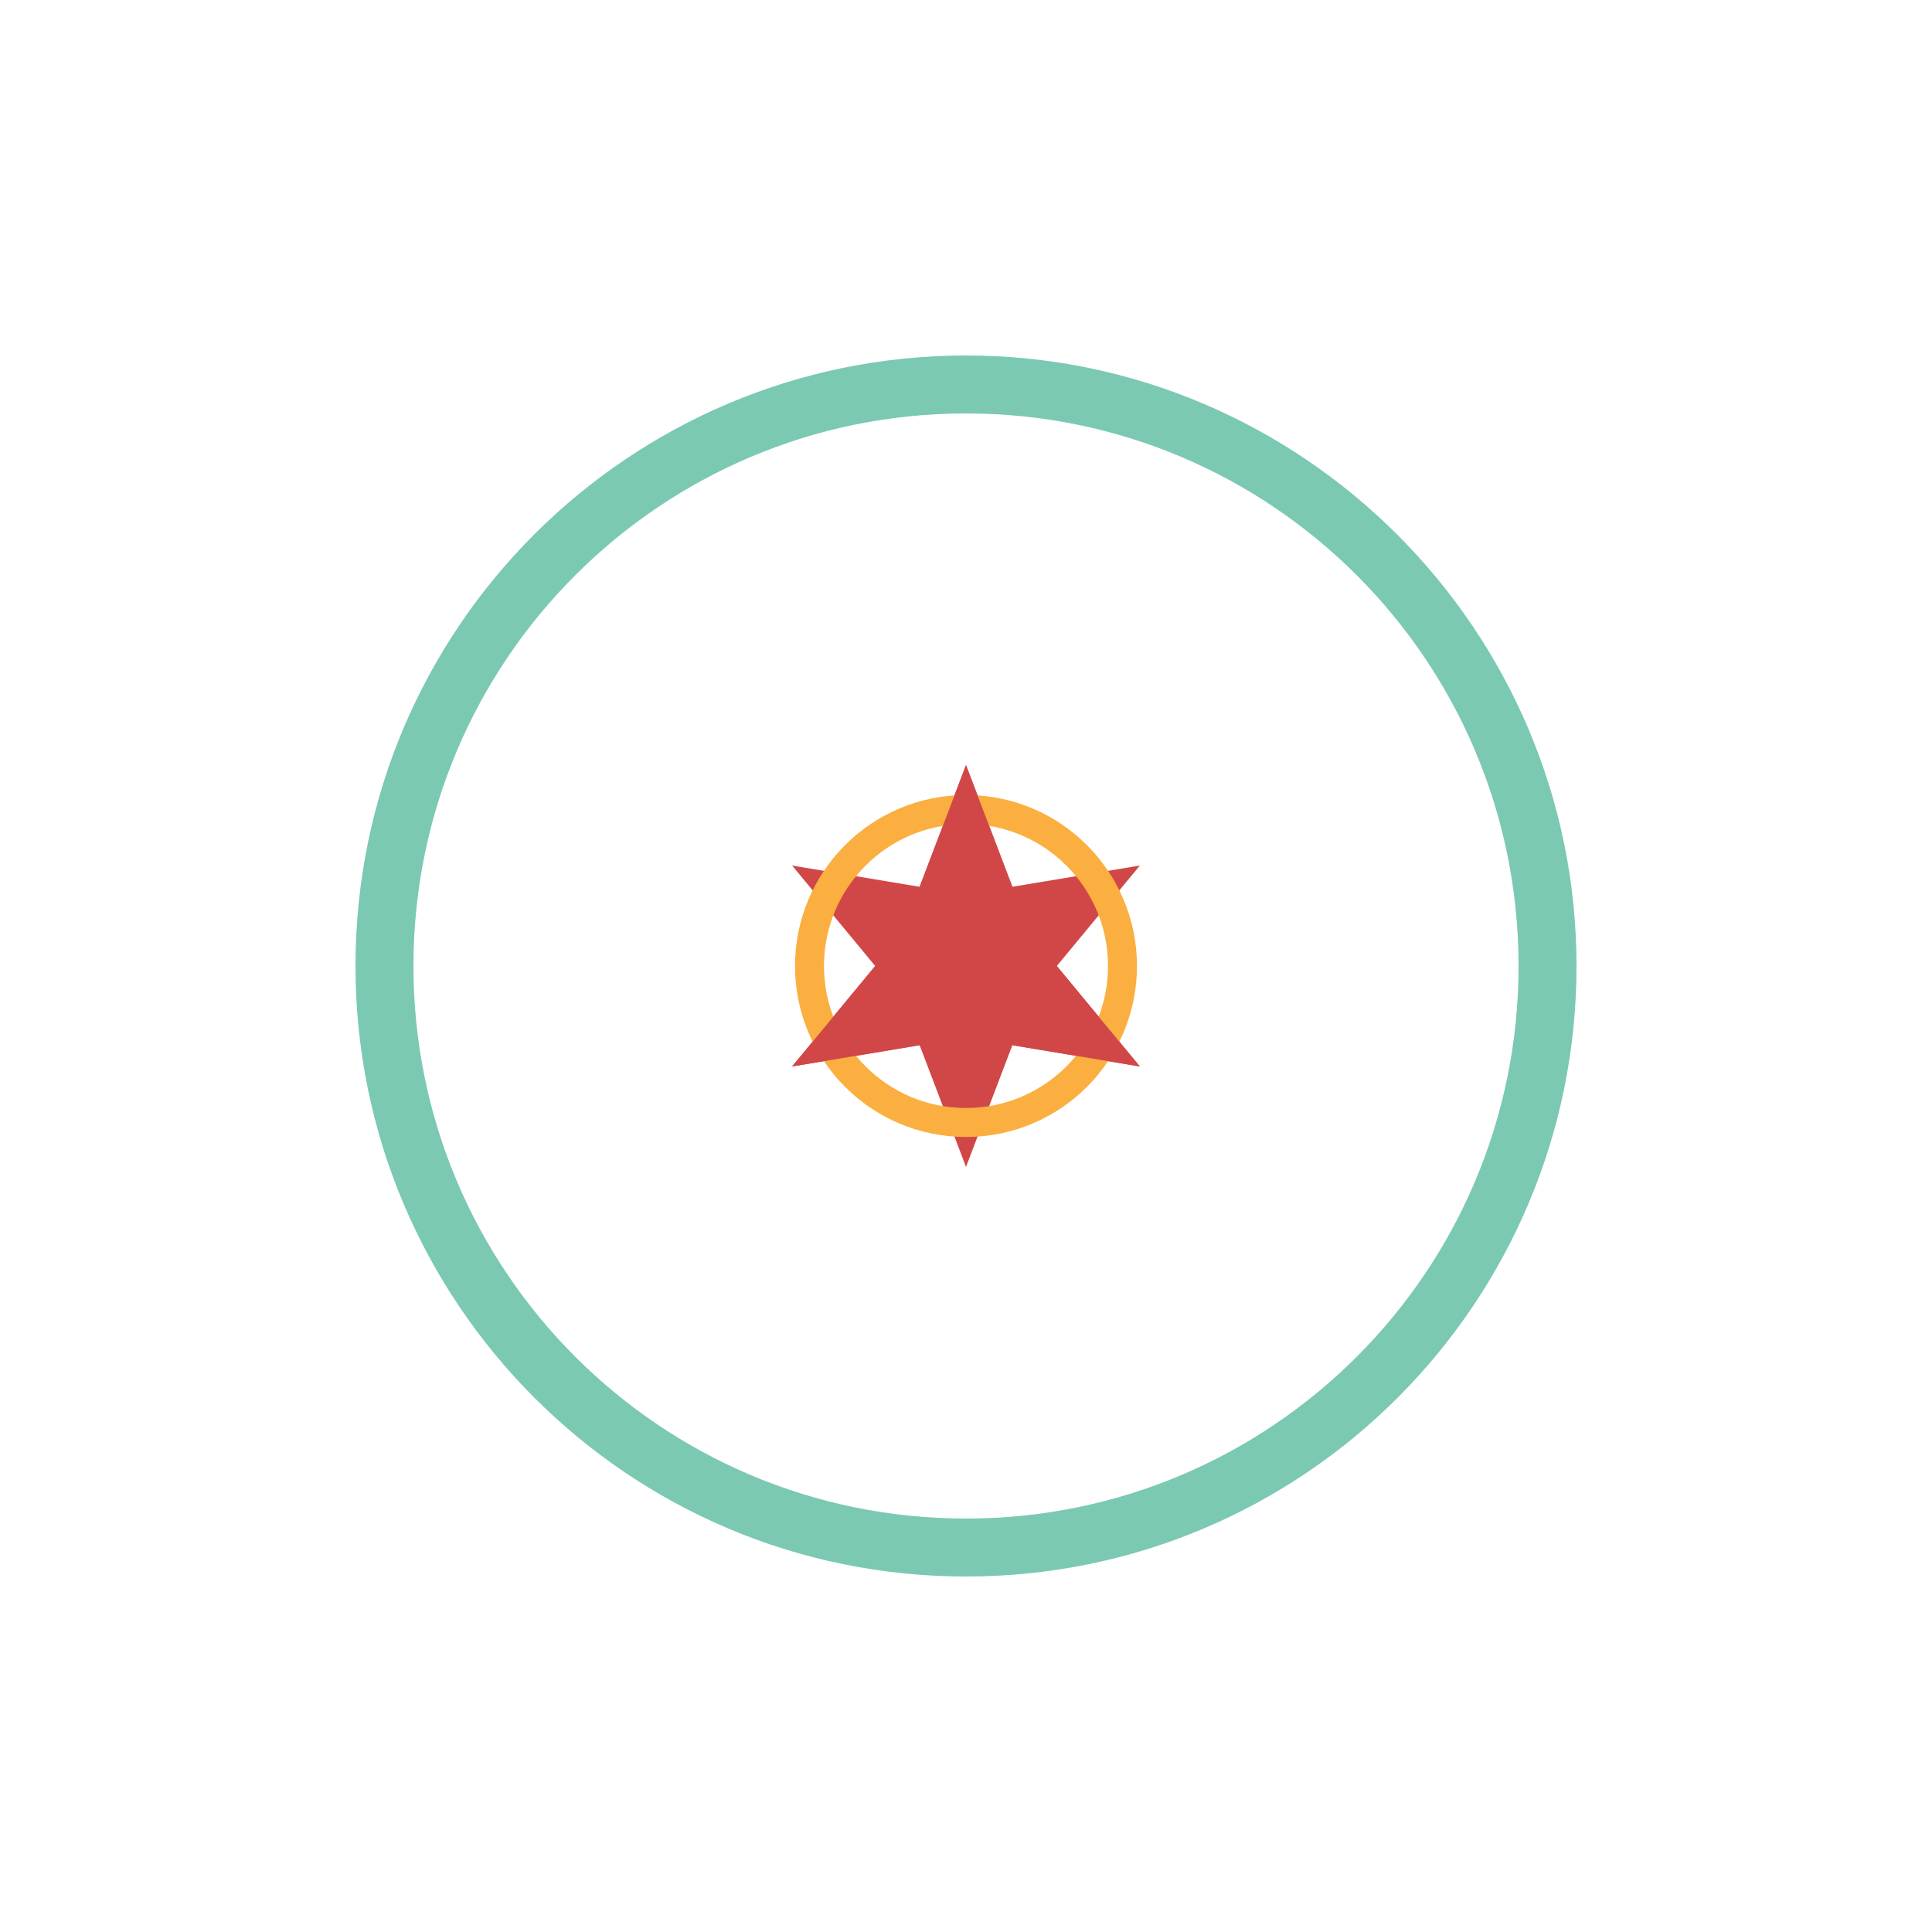
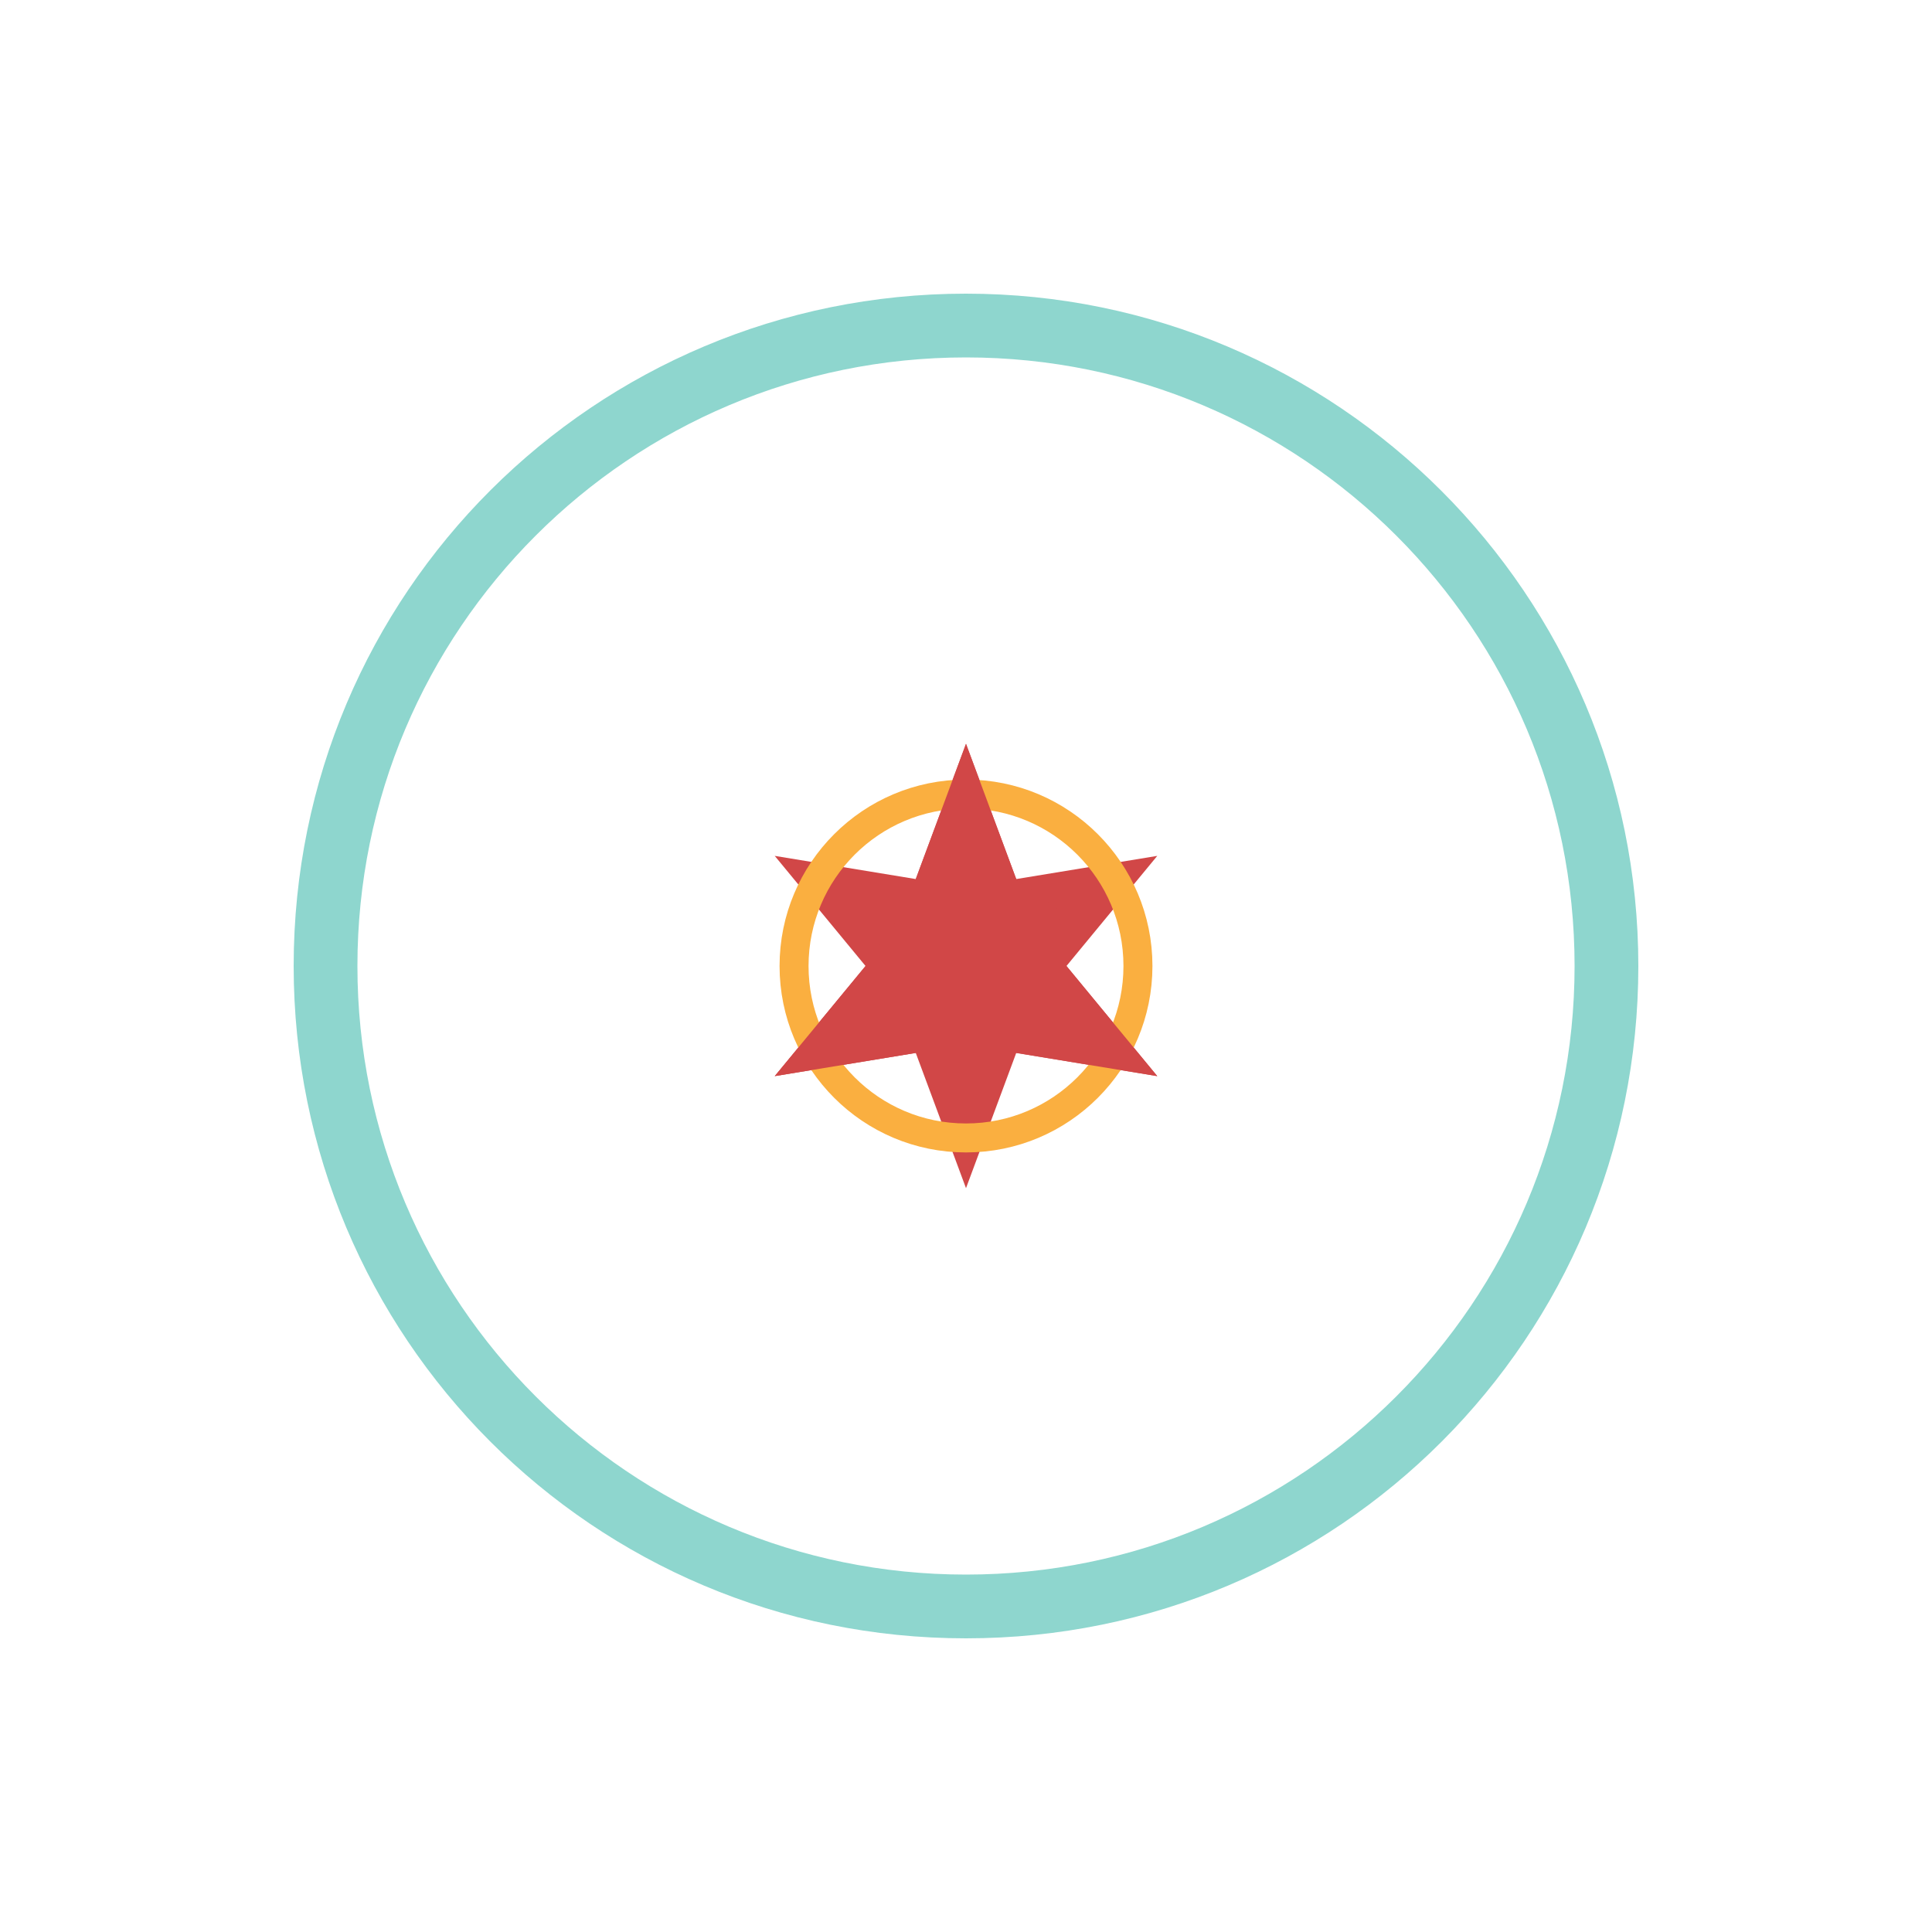
- <svg xmlns="http://www.w3.org/2000/svg" version="1.1" id="Layer_1" x="0px" y="0px" viewBox="0 0 100 100" enable-background="new 0 0 100 100" xml:space="preserve">
+ <svg xmlns="http://www.w3.org/2000/svg" version="1.1" id="Layer_1" x="0px" y="0px" viewBox="590 350 100 100" enable-background="new 590 350 100 100" xml:space="preserve">
  <g>
-     <path fill="#7BC9B3" d="M-198.2,117.4c15.8,0,28.6,12.8,28.6,28.6s-12.8,28.6-28.6,28.6s-28.6-12.8-28.6-28.6   S-213.9,117.4-198.2,117.4 M-198.2,114.4c-17.4,0-31.6,14.1-31.6,31.6c0,17.4,14.1,31.6,31.6,31.6s31.6-14.1,31.6-31.6   C-166.6,128.5-180.7,114.4-198.2,114.4L-198.2,114.4z" />
+     <path fill="#7BC9B3" d="M-1345.6,939.2c126.4,0,228.8,102.4,228.8,228.8s-102.4,228.8-228.8,228.8s-228.8-102.4-228.8-228.8   S-1471.2,939.2-1345.6,939.2 M-1345.6,915.2c-139.2,0-252.8,112.8-252.8,252.8c0,139.2,112.8,252.8,252.8,252.8   s252.8-112.8,252.8-252.8C-1092.8,1028-1205.6,915.2-1345.6,915.2L-1345.6,915.2z" />
  </g>
  <g>
-     <path fill="#7BC9B3" d="M-33,109.6c15.8,0,28.6,12.8,28.6,28.6s-12.8,28.6-28.6,28.6s-28.6-12.8-28.6-28.6S-48.7,109.6-33,109.6    M-33,106.6c-17.4,0-31.6,14.1-31.6,31.6c0,17.4,14.1,31.6,31.6,31.6s31.6-14.1,31.6-31.6C-1.4,120.8-15.5,106.6-33,106.6   L-33,106.6z" />
+     <path fill="#7BC9B3" d="M-24,876.8c126.4,0,228.8,102.4,228.8,228.8S102.4,1334.4-24,1334.4s-228.8-102.4-228.8-228.8   S-149.6,876.8-24,876.8 M-24,852.8c-139.2,0-252.8,112.8-252.8,252.8c0,139.2,112.8,252.8,252.8,252.8s252.8-112.8,252.8-252.8   C228.8,966.4,116,852.8-24,852.8L-24,852.8z" />
  </g>
  <g>
-     <path fill="#7BC9B3" d="M50,21.4c15.8,0,28.6,12.8,28.6,28.6S65.8,78.6,50,78.6S21.4,65.8,21.4,50S34.2,21.4,50,21.4 M50,18.4   c-17.4,0-31.6,14.1-31.6,31.6c0,17.4,14.1,31.6,31.6,31.6S81.6,67.4,81.6,50C81.6,32.6,67.4,18.4,50,18.4L50,18.4z" />
+     <path fill="#8ED6CE" d="M640,368.5c17.4,0,31.5,14.1,31.5,31.5s-14.1,31.5-31.5,31.5s-31.5-14.1-31.5-31.5S622.6,368.5,640,368.5    M640,365.2c-19.2,0-34.8,15.5-34.8,34.8c0,19.2,15.5,34.8,34.8,34.8s34.8-15.6,34.8-34.8S659.2,365.2,640,365.2L640,365.2z" />
  </g>
  <g>
-     <path fill="#7BC9B3" d="M299.8,117.4c15.8,0,28.6,12.8,28.6,28.6s-12.8,28.6-28.6,28.6s-28.6-12.8-28.6-28.6   S284.1,117.4,299.8,117.4 M299.8,114.4c-17.4,0-31.6,14.1-31.6,31.6c0,17.4,14.1,31.6,31.6,31.6s31.6-14.1,31.6-31.6   C331.4,128.5,317.3,114.4,299.8,114.4L299.8,114.4z" />
+     <path fill="#7BC9B3" d="M2638.4,939.2c126.4,0,228.8,102.4,228.8,228.8s-102.4,228.8-228.8,228.8s-228.8-102.4-228.8-228.8   S2512.8,939.2,2638.4,939.2 M2638.4,915.2c-139.2,0-252.8,112.8-252.8,252.8c0,139.2,112.8,252.8,252.8,252.8   s252.8-112.8,252.8-252.8S2778.4,915.2,2638.4,915.2L2638.4,915.2z" />
  </g>
-   <path fill="none" stroke="#7BC9B3" stroke-width="3" stroke-miterlimit="10" d="M-33,138.2" />
-   <path fill="none" stroke="#7BC9B3" stroke-width="3" stroke-miterlimit="10" d="M-33,138.2" />
-   <polygon fill="#72BE44" points="-39.6,142.5 -33,131.9 -26.3,142.5 " />
+   <path fill="none" stroke="#7BC9B3" stroke-width="3" stroke-miterlimit="10" d="M-24,1105.6" />
+   <path fill="none" stroke="#7BC9B3" stroke-width="3" stroke-miterlimit="10" d="M-24,1105.6" />
+   <polygon fill="#72BE44" points="-76.8,1140 -24,1055.2 29.6,1140 " />
  <g>
-     <path fill="#FDDB01" d="M296,157.1L296,157.1c-3-1-5.4-3.2-6.8-6l2.8-1.4c1,2.1,2.8,3.7,5,4.4L296,157.1z M305,156.6l-1.4-2.8   c2.1-1,3.7-2.8,4.4-5l3,1l0,0C310,152.8,307.8,155.2,305,156.6z M288.6,142.1L288.6,142.1c1-3,3.2-5.4,6-6.8l1.4,2.8   c-2.1,1-3.7,2.8-4.4,5L288.6,142.1z M307.7,142.1c-1-2.1-2.8-3.6-5-4.4l1-2.9l0,0c3,1,5.4,3.1,6.8,6L307.7,142.1z" />
-     <path fill="#136AB3" d="M292.6,155.4L292.6,155.4c-2.5-1.9-4.1-4.7-4.6-7.8l3.1-0.4c0.3,2.3,1.5,4.4,3.4,5.8L292.6,155.4z    M301.4,157.7l-0.4-3.1c2.3-0.3,4.4-1.5,5.8-3.4l2.5,1.9l0,0C307.3,155.6,304.5,157.3,301.4,157.7z M290.4,138.8L290.4,138.8   c1.9-2.5,4.7-4.1,7.8-4.6l0.4,3.1c-2.3,0.3-4.3,1.5-5.8,3.3L290.4,138.8z M308.5,144.8c-0.3-2.3-1.5-4.3-3.3-5.8l1.9-2.5l0,0   c2.5,1.9,4.1,4.7,4.5,7.8L308.5,144.8z" />
+     <path fill="#FDDB01" d="M2608,1256.8L2608,1256.8c-24-8-43.2-25.6-54.4-48l22.4-11.2c8,16.8,22.4,29.6,40,35.2L2608,1256.8z    M2680,1252.8l-11.2-22.4c16.8-8,29.6-22.4,35.2-40l24,8l0,0C2720,1222.4,2702.4,1241.6,2680,1252.8z M2548.8,1136.8L2548.8,1136.8   c8-24,25.6-43.2,48-54.4l11.2,22.4c-16.8,8-29.6,22.4-35.2,40L2548.8,1136.8z M2701.6,1136.8c-8-16.8-22.4-28.8-40-35.2l8-23.2l0,0   c24,8,43.2,24.8,54.4,48L2701.6,1136.8z" />
+     <path fill="#136AB3" d="M2580.8,1243.2L2580.8,1243.2c-20-15.2-32.8-37.6-36.8-62.4l24.8-3.2c2.4,18.4,12,35.2,27.2,46.4   L2580.8,1243.2z M2651.2,1261.6l-3.2-24.8c18.4-2.4,35.2-12,46.4-27.2l20,15.2l0,0C2698.4,1244.8,2676,1258.4,2651.2,1261.6z    M2563.2,1110.4L2563.2,1110.4c15.2-20,37.6-32.8,62.4-36.8l3.2,24.8c-18.4,2.4-34.4,12-46.4,26.4L2563.2,1110.4z M2708,1158.4   c-2.4-18.4-12-34.4-26.4-46.4l15.2-20l0,0c20,15.2,32.8,37.6,36,62.4L2708,1158.4z" />
  </g>
-   <rect x="-203.2" y="140.9" fill="#BE72AE" width="10.2" height="10.2" />
+   <rect x="-1385.6" y="1127.2" fill="#BE72AE" width="81.6" height="81.6" />
  <g>
-     <polygon fill="#D14747" points="50,39.6 52.4,45.9 59,44.8 54.7,50 59,55.2 52.4,54.1 50,60.4 47.6,54.1 41,55.2 45.3,50 41,44.8    47.6,45.9  " />
-     <circle fill="none" stroke="#FAAF40" stroke-width="1.5" stroke-miterlimit="10" cx="50" cy="50" r="8.1" />
-     <polygon fill="#D14747" points="50,39.6 52.4,45.9 54.4,47.4 54.7,50 59,55.2 52.4,54.1 50,54 47.6,54.1 41,55.2 45.3,50 47,47.5    47.6,45.9  " />
+     <polygon fill="#D14747" points="640,388.5 642.6,395.5 649.9,394.3 645.2,400 649.9,405.7 642.6,404.5 640,411.5 637.4,404.5    630.1,405.7 634.8,400 630.1,394.3 637.4,395.5  " />
+     <circle fill="none" stroke="#FAAF40" stroke-width="1.5" stroke-miterlimit="10" cx="640" cy="400" r="8.9" />
+     <polygon fill="#D14747" points="640,388.5 642.6,395.5 644.8,397.1 645.2,400 649.9,405.7 642.6,404.5 640,404.4 637.4,404.5    630.1,405.7 634.8,400 636.7,397.2 637.4,395.5  " />
  </g>
</svg>
